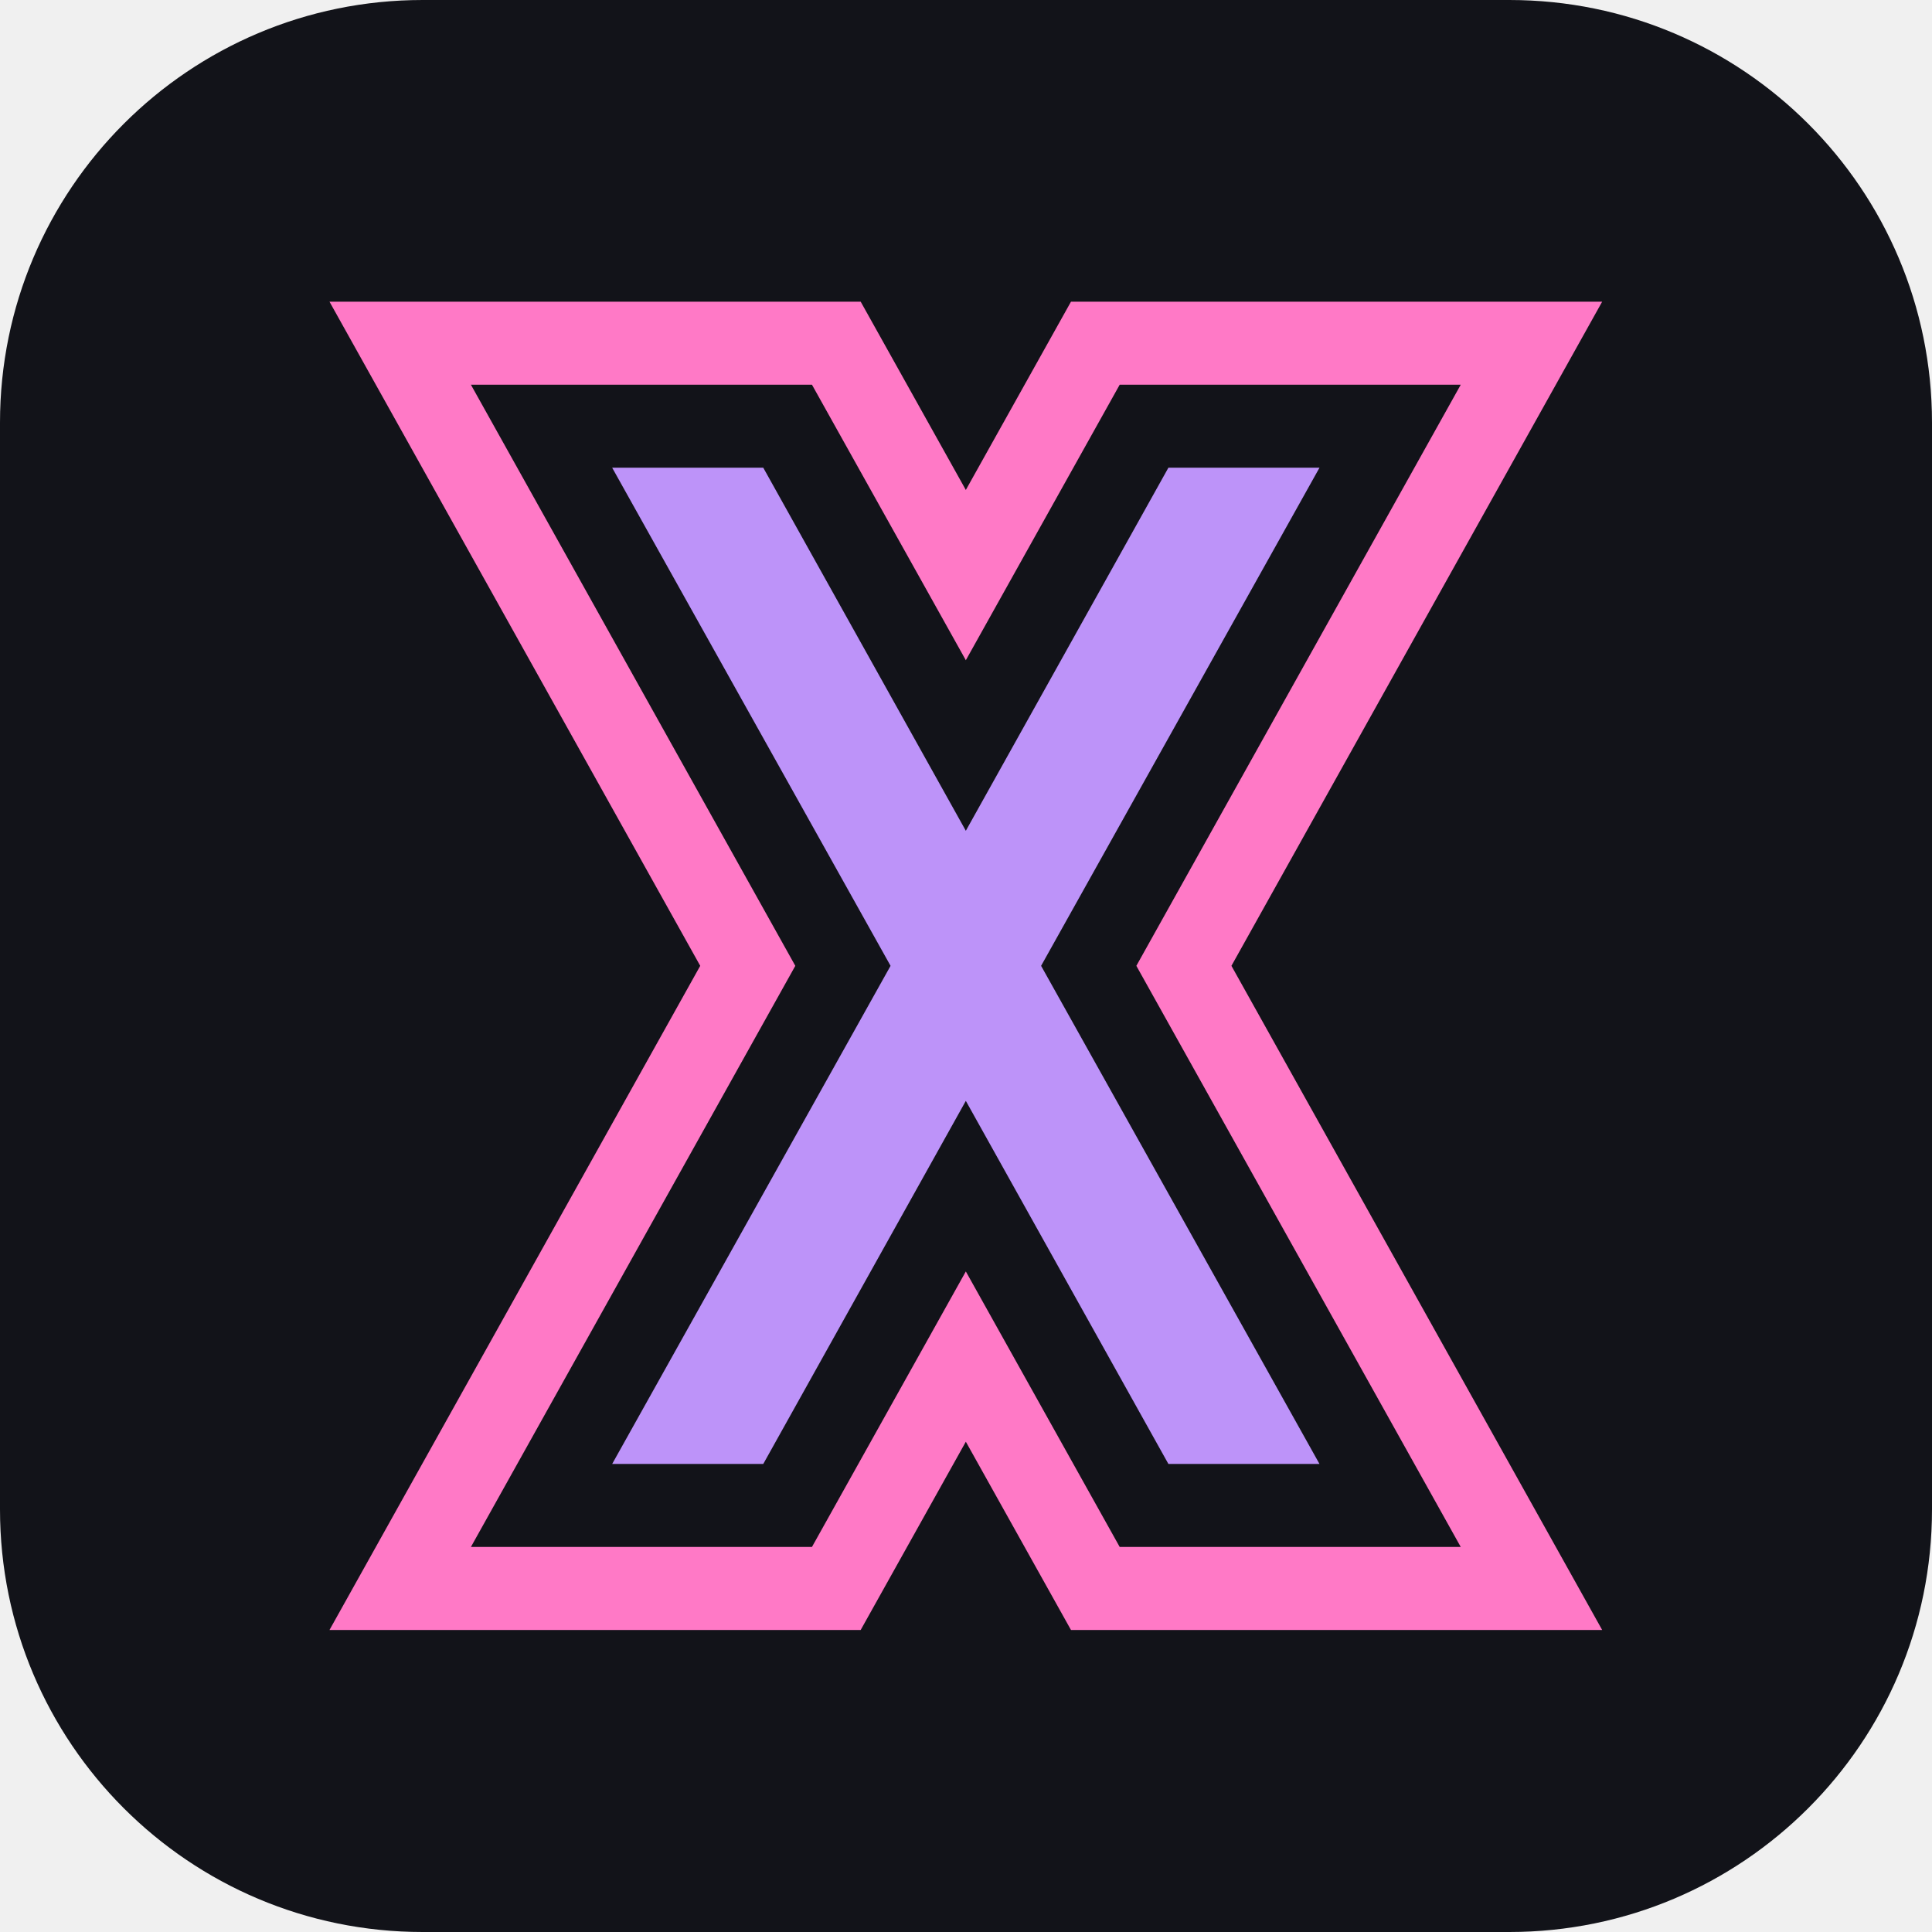
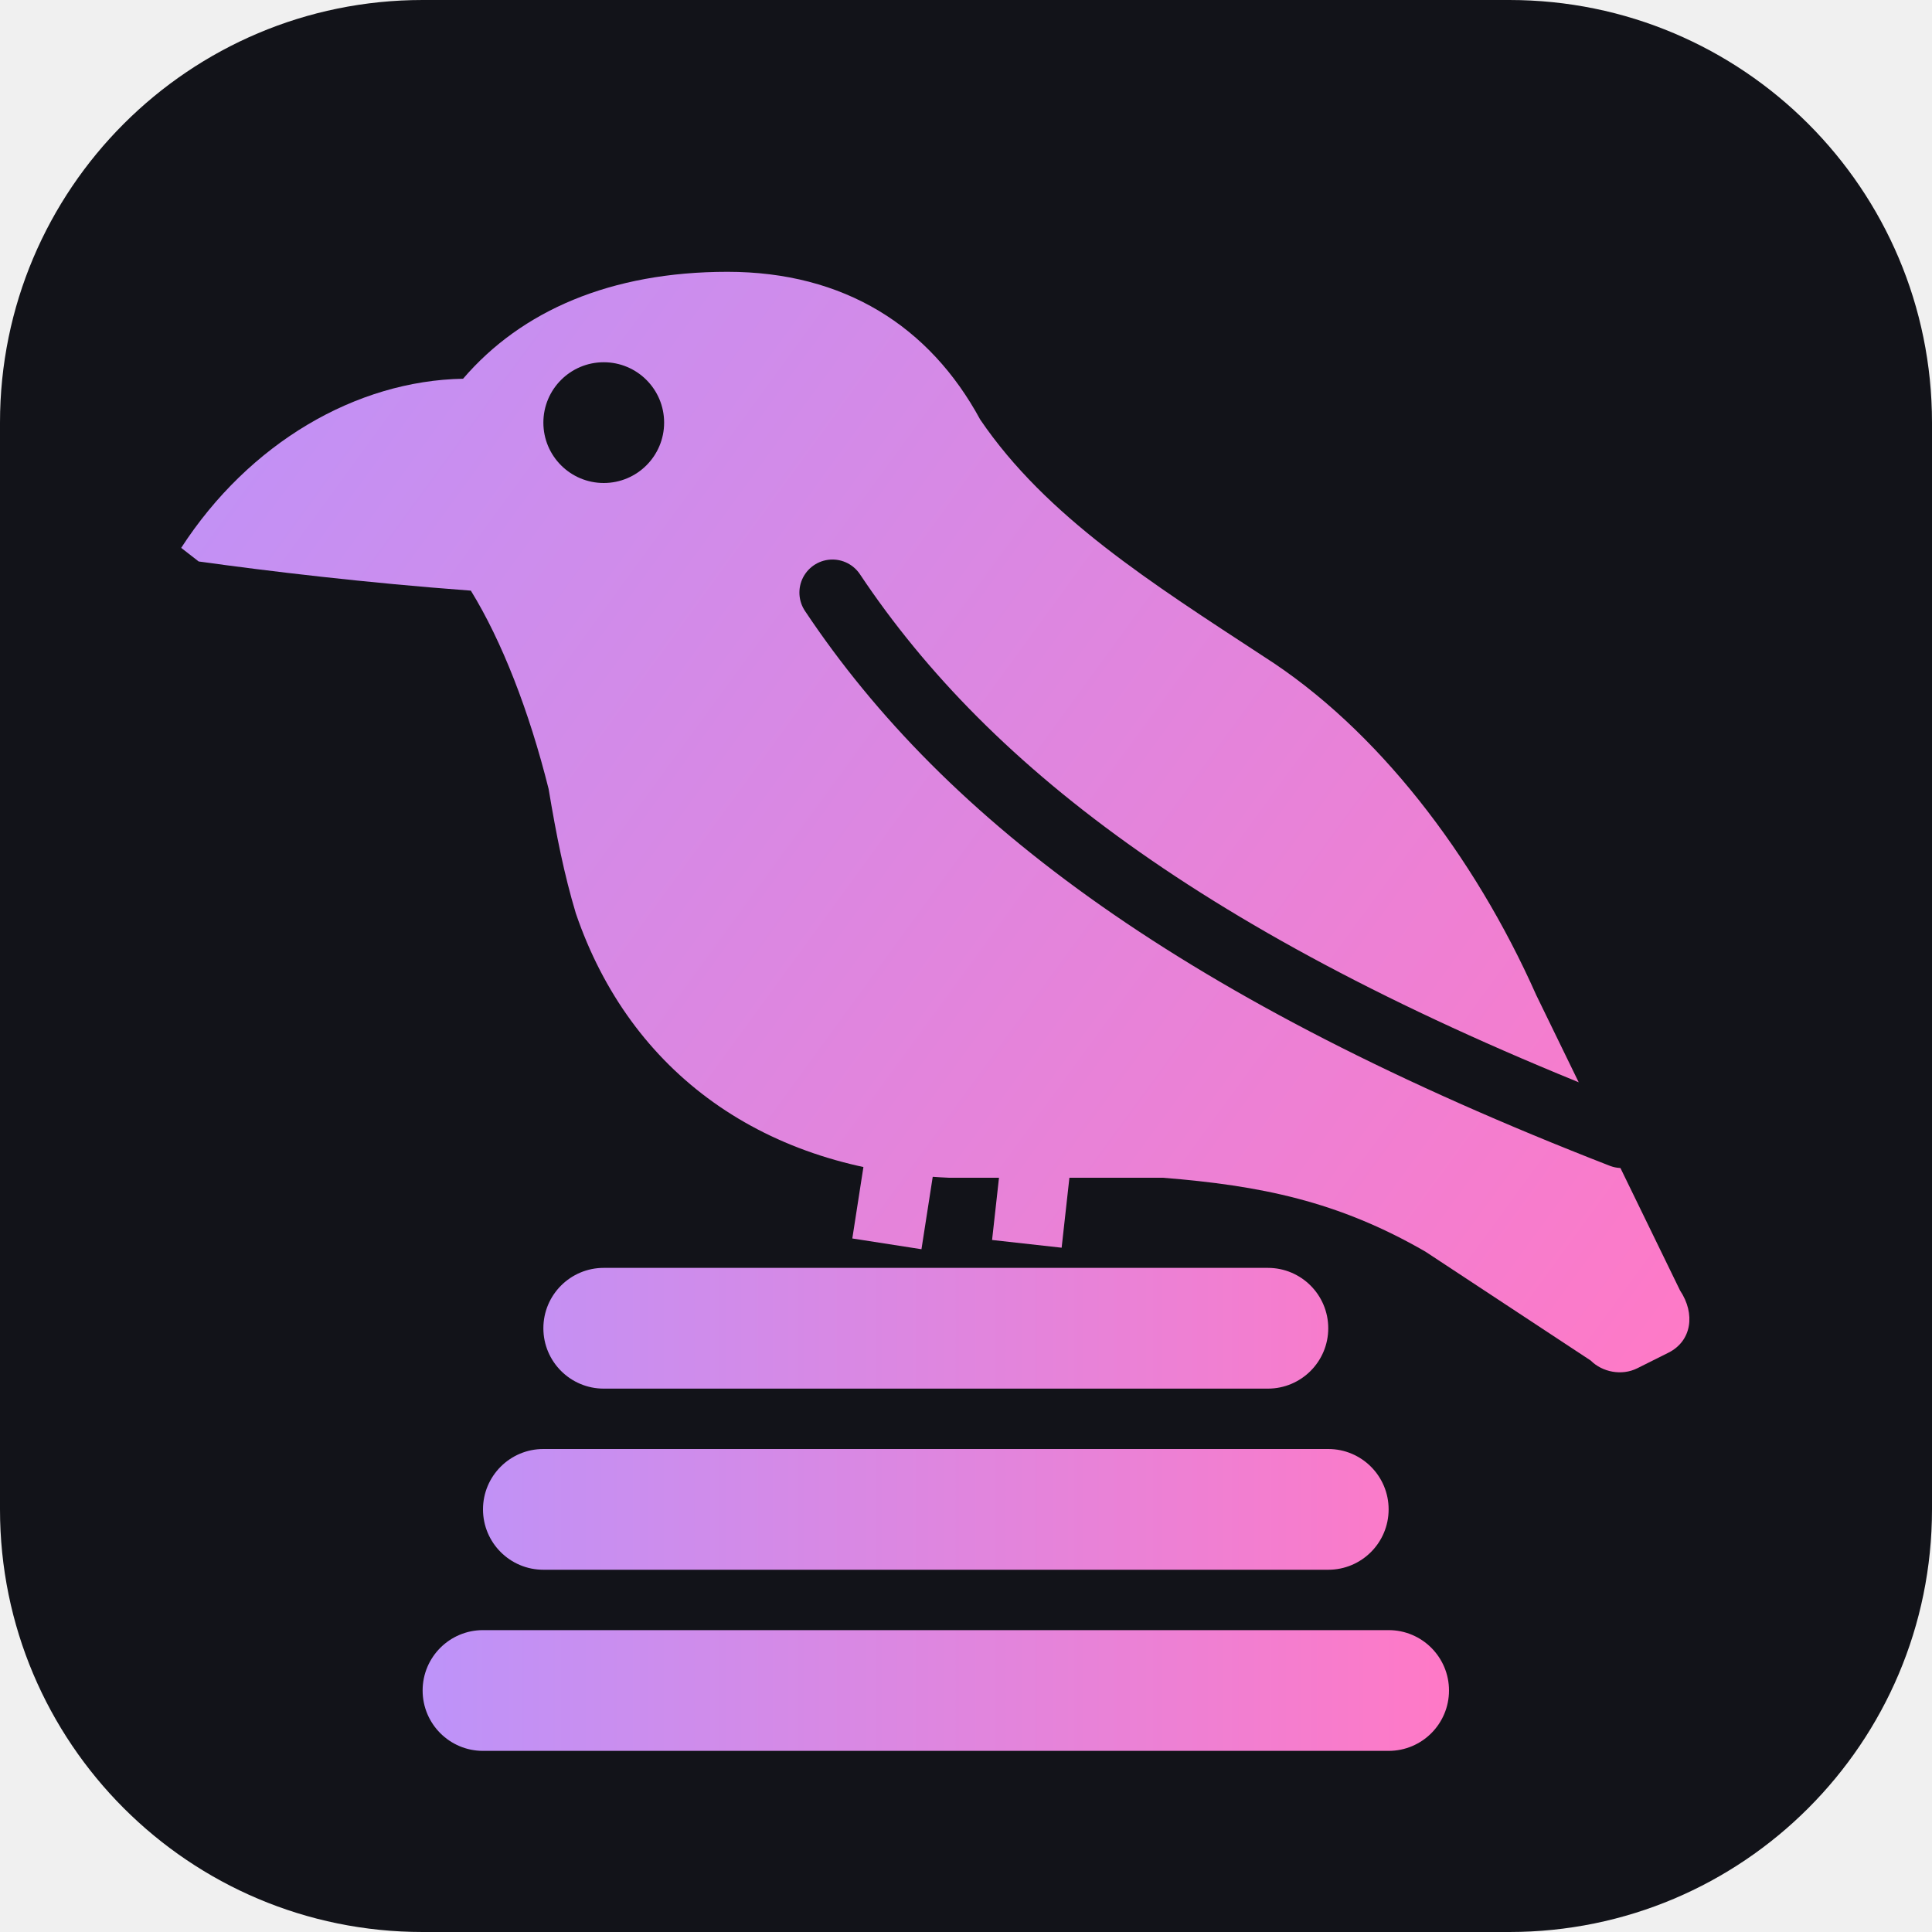
<svg xmlns="http://www.w3.org/2000/svg" viewBox="0 0 32 32" width="32" height="32" role="img" aria-label="SlicerX">
+   <defs>
+     <linearGradient id="pbh32" gradientUnits="userSpaceOnUse" x1="15.5" y1="21" x2="93.4" y2="77.8">
+       <stop offset="0" stop-color="#bd93f9" />
+       <stop offset="1" stop-color="#ff79c6" />
+     </linearGradient>
+     <linearGradient id="plh32" gradientUnits="userSpaceOnUse" x1="7" y1="0" x2="24" y2="0">
+       <stop offset="0" stop-color="#bd93f9" />
+       <stop offset="1" stop-color="#ff79c6" />
+     </linearGradient>
+     <mask id="pch32" maskUnits="userSpaceOnUse" x="0" y="0" width="32" height="32">
+       <rect width="32" height="32" fill="#fff" />
+       <path transform="translate(-1.99 -2.26) scale(0.322)" d="M49 37.5C56 48 68 57 89.6 65.4" fill="none" stroke="#000" stroke-width="3.4" stroke-linecap="round" />
+       <circle cx="10" cy="7" r="1" fill="#000" />
+     </mask>
+   </defs>
  <rect width="32" height="32" rx="7" fill="#121319" />
-   <g transform="translate(1.33 1.33) scale(0.9167)">
-     <path fill="none" stroke="#ff79c6" stroke-width="1.5" stroke-linejoin="miter" d="M5.78 4.75L13.66 4.75L16 8.94L18.34 4.75L26.22 4.75L19.94 16L26.22 27.25L18.34 27.25L16 23.06L13.66 27.25L5.78 27.25L12.06 16z" />
-     <path fill="#bd93f9" d="M9.61 7L12.34 7L16 13.56L19.66 7L22.39 7L17.36 16L22.39 25L19.66 25L16 18.44L12.34 25L9.61 25L14.64 16z" />
+   <path transform="translate(-1.99 -2.26) scale(0.322)" d="M52.5 66.5L51.8 71M59.5 66.5L59 71" fill="none" stroke="url(#pbh32)" stroke-width="3.6" />
+   <rect x="9" y="21" width="13" height="2" rx="1" fill="url(#plh32)" />
+   <rect x="8" y="24" width="15" height="2" rx="1" fill="url(#plh32)" />
+   <rect x="7" y="27" width="17" height="2" rx="1" fill="url(#plh32)" />
+   <g mask="url(#pch32)">
+     <path transform="translate(-1.99 -2.26) scale(0.322)" d="M15.5 35.2C19 29.8 24.5 26.6 30 26.5C33 23 37.6 21 43.6 21C49.6 21 54 23.8 56.6 28.6C60 33.6 65.4 37 71.2 40.8C77 44.5 82 51 85.2 58.2L92.6 73.4C93.4 74.6 93.2 76 92 76.6L90.4 77.4C89.6 77.8 88.6 77.6 88 77L79.5 71.4C75 68.8 71 68 66 67.6L55 67.6C45.5 67.2 38.6 62.2 35.8 54C35.2 52 34.8 50 34.4 47.6C33.4 43.6 32 40 30.4 37.4C25 37 20 36.4 16.4 35.9z" fill="url(#pbh32)" />
  </g>
</svg>
